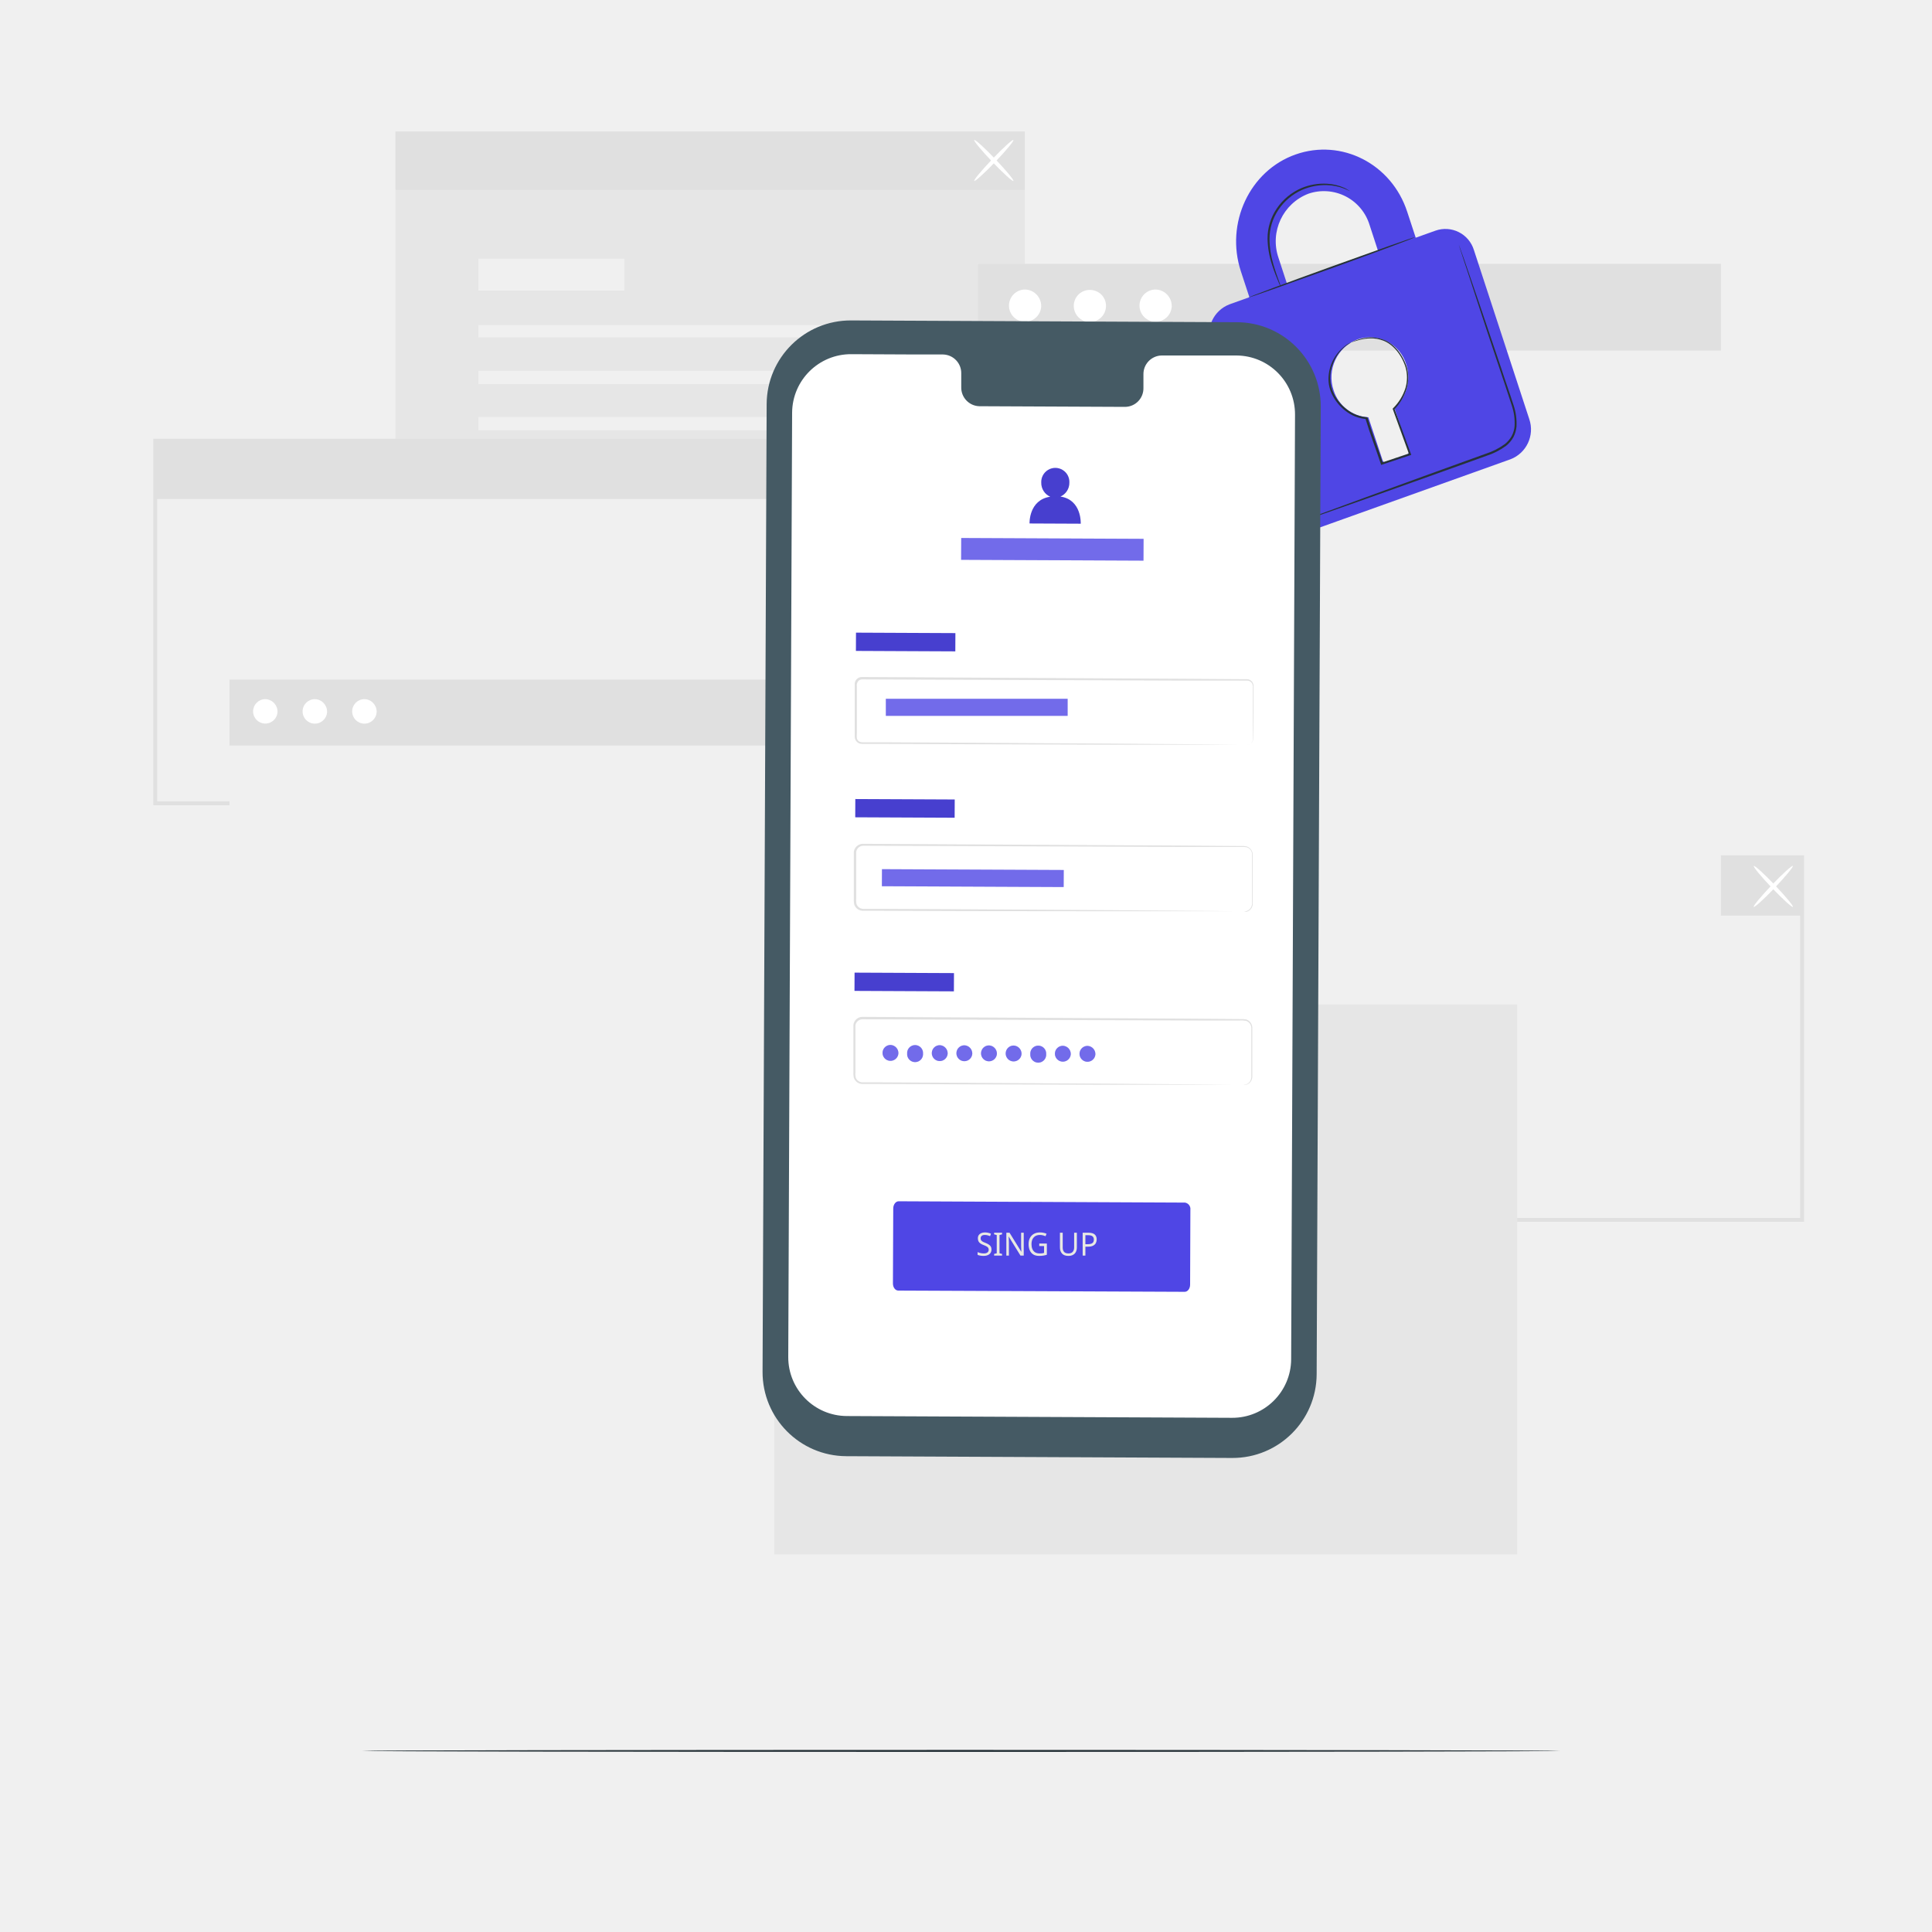
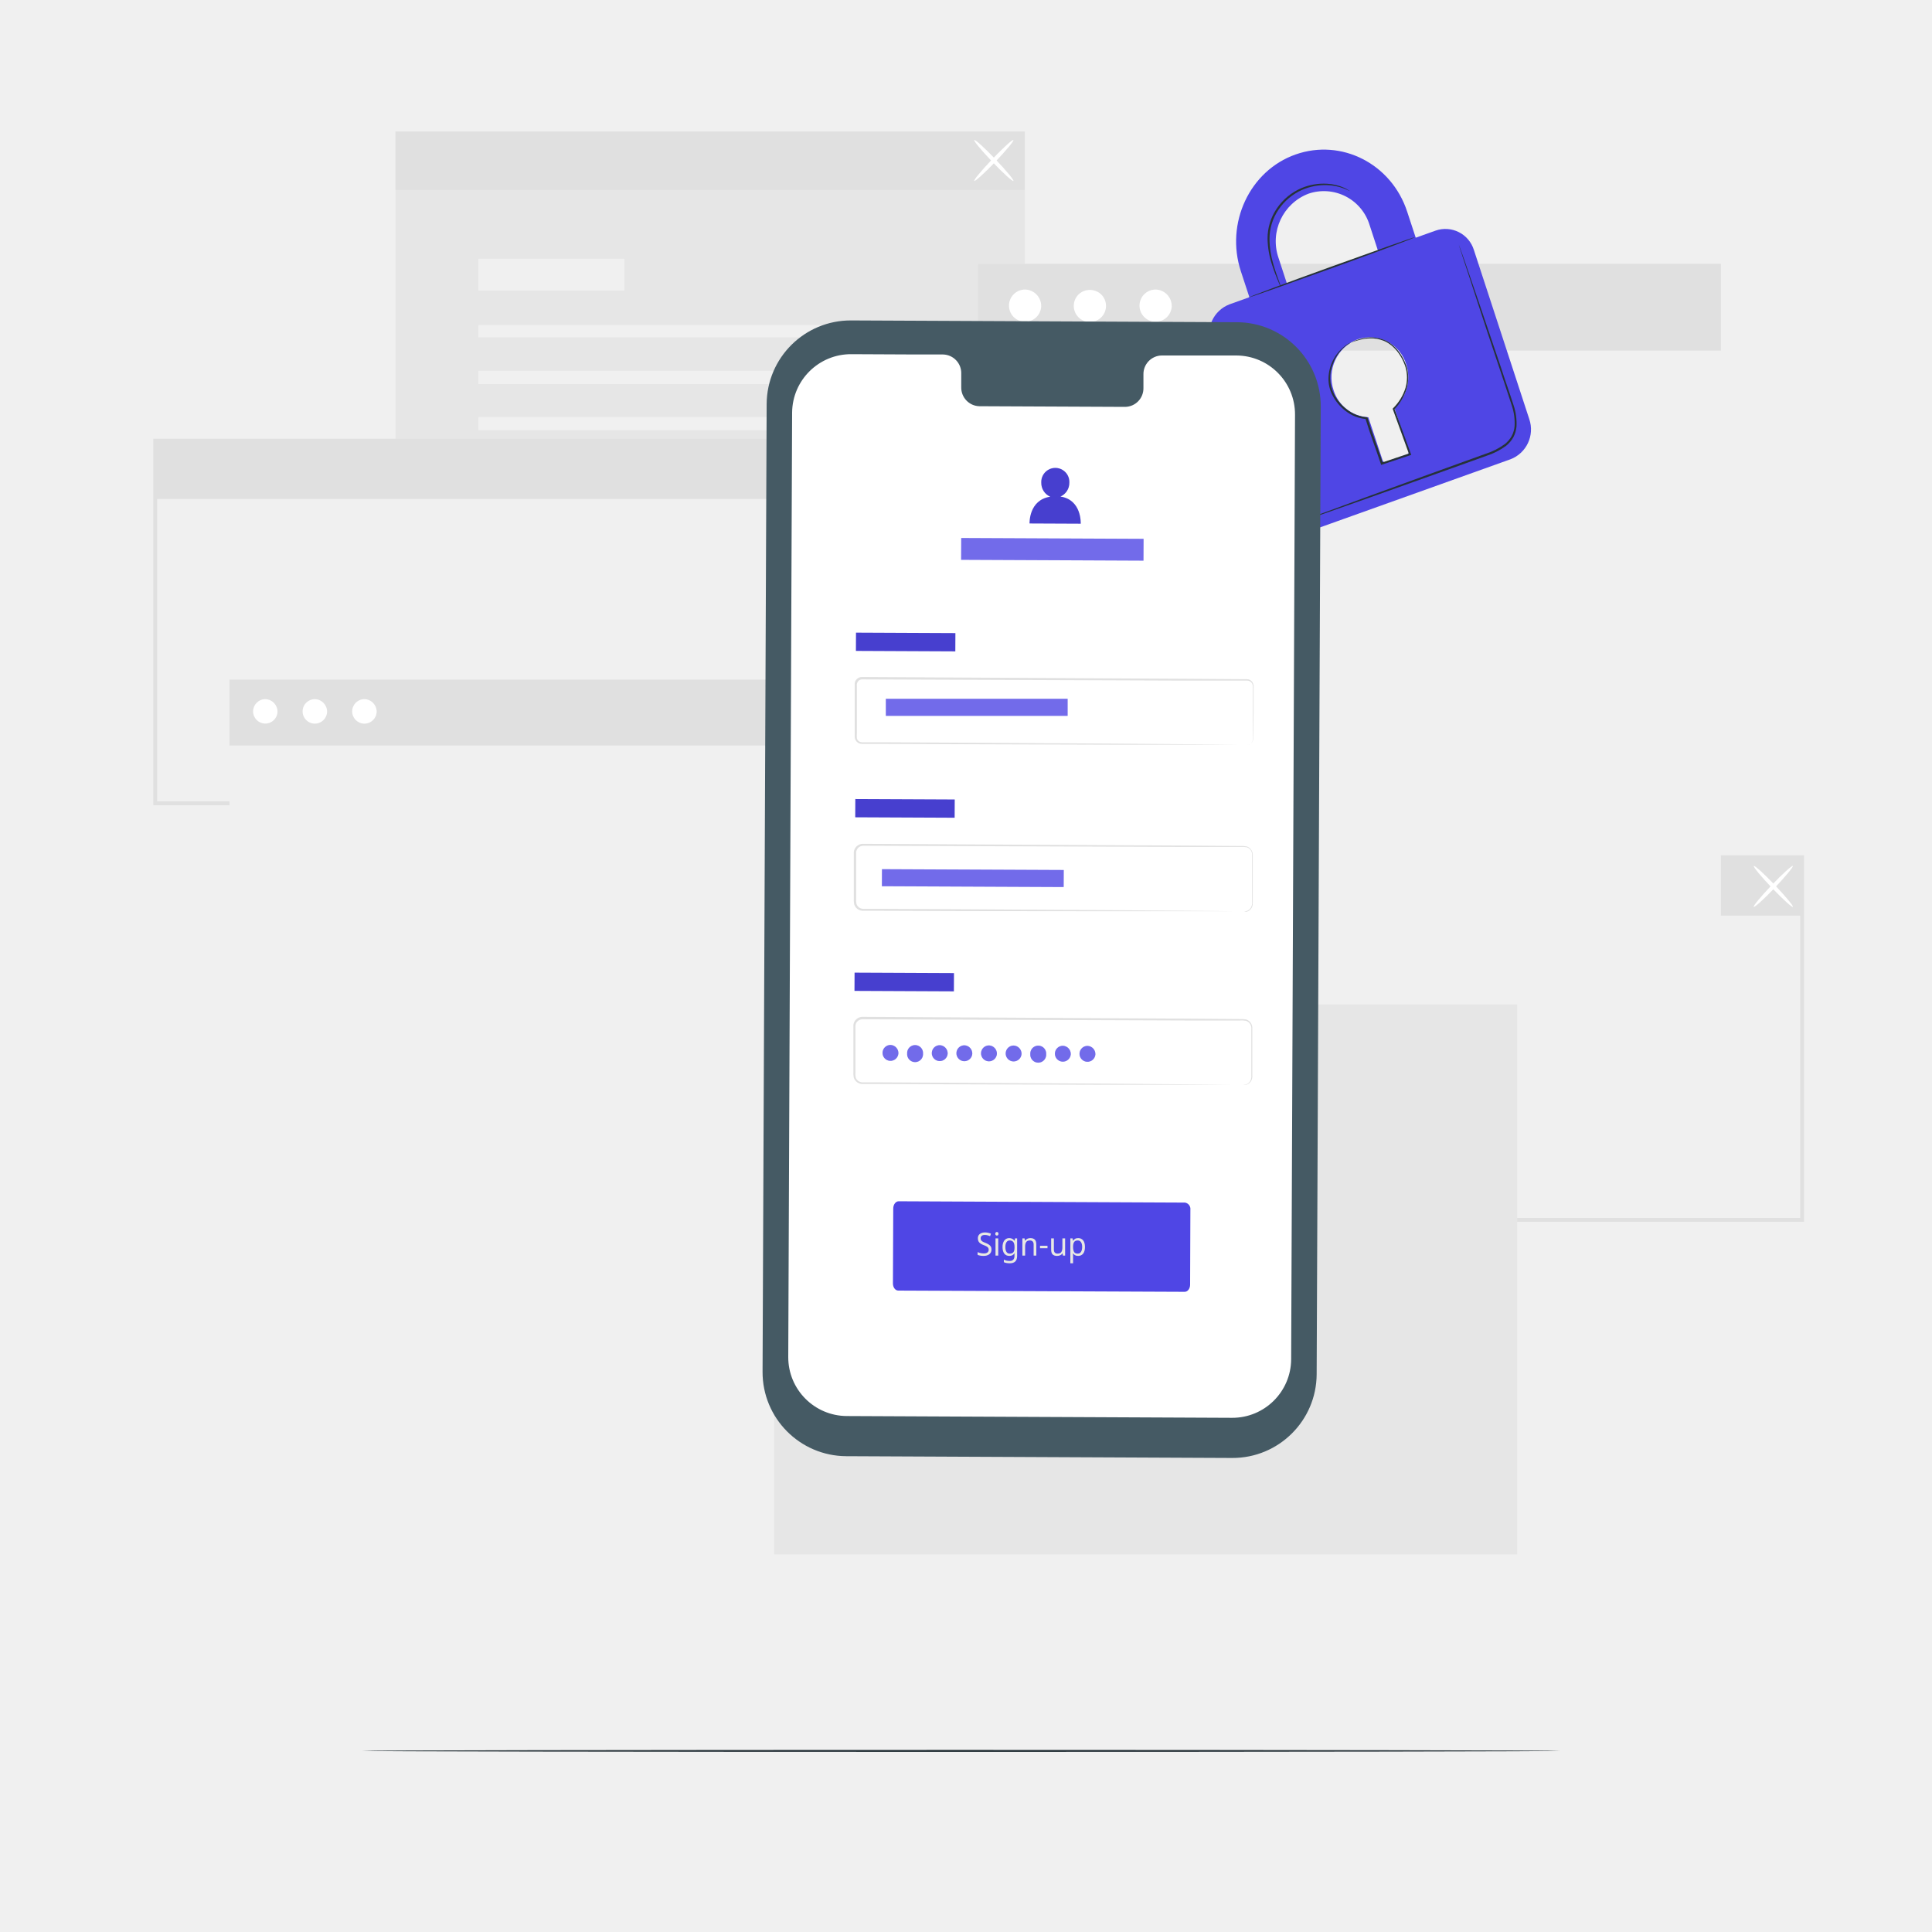
<svg xmlns="http://www.w3.org/2000/svg" viewBox="0 0 500 500">
  <g id="freepik--background-complete--inject-6">
    <path d="M466.89,316.2H303V221.36H466.89ZM304,315.2H465.89V222.36H304Z" style="fill:#e0e0e0" />
    <rect x="324.95" y="271.93" width="108.13" height="3.17" style="fill:#f0f0f0" />
    <rect x="324.95" y="283.75" width="115.58" height="3.46" style="fill:#f0f0f0" />
    <rect x="324.95" y="295.71" width="115.58" height="3.46" style="fill:#f0f0f0" />
    <rect x="324.95" y="254.76" width="37.79" height="8.23" style="fill:#f0f0f0" />
    <rect x="303.53" y="221.86" width="162.86" height="15.1" style="fill:#e0e0e0" />
    <path d="M453.86,234.7c-.21-.2,1.89-2.73,4.68-5.65s5.24-5.13,5.44-4.94-1.89,2.73-4.68,5.66S454.06,234.9,453.86,234.7Z" style="fill:#fff" />
    <path d="M464,234.7c-.2.2-2.64-2-5.44-4.93s-4.89-5.46-4.68-5.66,2.64,2,5.44,4.94S464.19,234.5,464,234.7Z" style="fill:#fff" />
    <rect x="102.36" y="34.05" width="162.86" height="93.85" style="fill:#e6e6e6" />
    <rect x="123.79" y="84.13" width="108.13" height="3.17" style="fill:#f0f0f0" />
    <rect x="123.79" y="95.95" width="115.58" height="3.46" style="fill:#f0f0f0" />
    <rect x="123.79" y="107.91" width="115.58" height="3.46" style="fill:#f0f0f0" />
    <rect x="123.79" y="66.96" width="37.79" height="8.23" style="fill:#f0f0f0" />
    <rect x="102.36" y="34.05" width="162.86" height="15.1" style="fill:#e0e0e0" />
    <path d="M252.14,46.82c-.21-.19,1.89-2.73,4.68-5.65s5.24-5.13,5.44-4.93-1.89,2.73-4.68,5.65S252.34,47,252.14,46.82Z" style="fill:#fff" />
    <path d="M262.26,46.82c-.2.2-2.64-2-5.44-4.93s-4.89-5.45-4.68-5.65,2.64,2,5.44,4.93S262.47,46.63,262.26,46.82Z" style="fill:#fff" />
    <path d="M203.54,208.39H39.68V113.54H203.54Zm-162.86-1H202.54V114.54H40.68Z" style="fill:#e0e0e0" />
    <rect x="61.61" y="164.12" width="108.13" height="3.17" style="fill:#f0f0f0" />
    <rect x="61.61" y="175.94" width="115.58" height="3.46" style="fill:#f0f0f0" />
    <rect x="61.61" y="187.9" width="115.58" height="3.46" style="fill:#f0f0f0" />
    <rect x="61.61" y="146.95" width="37.79" height="8.23" style="fill:#f0f0f0" />
    <rect x="40.18" y="114.04" width="162.86" height="15.1" style="fill:#e0e0e0" />
    <rect x="200.35" y="230.12" width="192.3" height="172.16" style="fill:#e6e6e6" />
    <rect x="59.38" y="175.89" width="150.64" height="156.51" style="fill:#f0f0f0" />
    <rect x="59.38" y="175.89" width="150.64" height="17.05" style="fill:#e0e0e0" />
    <path d="M71.82,184.24a3.16,3.16,0,1,1-3.16-3.3A3.24,3.24,0,0,1,71.82,184.24Z" style="fill:#fff" />
    <path d="M84.65,184.24a3.17,3.17,0,1,1-3.16-3.3A3.24,3.24,0,0,1,84.65,184.24Z" style="fill:#fff" />
    <path d="M97.48,184.24a3.17,3.17,0,1,1-3.16-3.3A3.24,3.24,0,0,1,97.48,184.24Z" style="fill:#fff" />
    <rect x="253.08" y="68.28" width="192.3" height="191.66" style="fill:#f0f0f0" />
    <rect x="253.08" y="68.28" width="192.3" height="22.45" style="fill:#e0e0e0" />
    <path d="M269.46,79.28a4.17,4.17,0,1,1-4.17-4.35A4.27,4.27,0,0,1,269.46,79.28Z" style="fill:#fff" />
    <path d="M285.13,76.34a4.17,4.17,0,1,1-6-.14A4.25,4.25,0,0,1,285.13,76.34Z" style="fill:#fff" />
    <path d="M303.24,79.28a4.17,4.17,0,1,1-4.17-4.35A4.27,4.27,0,0,1,303.24,79.28Z" style="fill:#fff" />
  </g>
  <g id="freepik--Floor--inject-6">
    <path d="M403.84,453.13c0,.14-69.44.26-155.07.26s-155.1-.12-155.1-.26,69.43-.26,155.1-.26S403.84,453,403.84,453.13Z" style="fill:#263238" />
  </g>
  <g id="freepik--Padlock--inject-6">
    <path d="M371.54,59.68l-5.15,1.84-2.21-6.73c-4.06-12.41-17-19-28.89-14.81s-18.22,17.8-14.16,30.21l2.21,6.73-5.17,1.85a8.22,8.22,0,0,0-4.82,10.28l14.33,43.79a7.73,7.73,0,0,0,9.86,5.11l53.37-19.09a8.26,8.26,0,0,0,4.87-10.38L381.44,64.69A7.71,7.71,0,0,0,371.54,59.68Zm-40.68,7a13.19,13.19,0,0,1,7.76-16.55,12.36,12.36,0,0,1,15.83,8.11l2.2,6.73-23.59,8.44Zm30,38.86,3.66,11.18a.91.91,0,0,1-.57,1.12l-5.13,1.83a.82.82,0,0,1-1-.54L354.13,108a10,10,0,0,1-9-7,10.51,10.51,0,0,1,6.19-13.18,9.85,9.85,0,0,1,12.61,6.46A10.68,10.68,0,0,1,360.87,105.57Z" style="fill:#4F46E5" />
    <path d="M366.16,61.4c0,.14-9.55,3.73-21.43,8S323.16,77.1,323.11,77s9.55-3.72,21.44-8S366.11,61.27,366.16,61.4Z" style="fill:#263238" />
    <path d="M377.5,63.24a1.75,1.75,0,0,1,.11.27c.08.2.17.46.29.78.26.73.62,1.74,1.07,3l3.84,11.18c1.6,4.74,3.51,10.36,5.63,16.6,1,3.13,2.18,6.39,3.28,9.82a15,15,0,0,1,.75,5.49,7.37,7.37,0,0,1-.81,2.77,7.64,7.64,0,0,1-1.89,2.23,18,18,0,0,1-5.08,2.59l-5.15,1.85-9.75,3.49-16.51,5.88-11.15,3.92-3,1-.8.26a.85.85,0,0,1-.27.07s.08,0,.25-.12l.78-.31,3-1.13,11.09-4.08,16.48-6,9.73-3.52,5.15-1.86a17.13,17.13,0,0,0,4.93-2.51,7.11,7.11,0,0,0,1.76-2.07,6.58,6.58,0,0,0,.75-2.57,14.39,14.39,0,0,0-.72-5.29c-1.08-3.4-2.22-6.69-3.25-9.82-2.08-6.25-4-11.89-5.52-16.63s-2.8-8.55-3.68-11.23c-.42-1.31-.74-2.33-1-3.07l-.24-.8A.93.93,0,0,1,377.5,63.24Z" style="fill:#263238" />
    <path d="M349.34,49.45s-.53-.26-1.51-.66a13.32,13.32,0,0,0-4.37-.88A15,15,0,0,0,337,49.13a14.4,14.4,0,0,0-6.11,5.11,13.52,13.52,0,0,0-2.35,7.59,23.39,23.39,0,0,0,1,6.55c.52,1.82,1.06,3.27,1.42,4.28a11.17,11.17,0,0,1,.52,1.58,8.78,8.78,0,0,1-.71-1.51c-.41-1-1-2.42-1.58-4.25a22.74,22.74,0,0,1-1.15-6.65,13.71,13.71,0,0,1,2.4-7.88,14.63,14.63,0,0,1,6.35-5.26,14.88,14.88,0,0,1,6.65-1.14,12.59,12.59,0,0,1,4.43,1.05,8.26,8.26,0,0,1,1.08.6A1.49,1.49,0,0,1,349.34,49.45Z" style="fill:#263238" />
    <path d="M349.8,88.58a3.45,3.45,0,0,1,.5-.25,9.93,9.93,0,0,1,1.55-.55,11.09,11.09,0,0,1,2.59-.44,8.78,8.78,0,0,1,3.51.53c2.56.9,4.91,3.51,6.07,7a10.08,10.08,0,0,1,0,5.74A13,13,0,0,1,360.8,106l.06-.27c1.33,3.65,2.78,7.61,4.28,11.74l.09.25-.25.09-2.29.76-5,1.67-.25.08-.08-.25c-1.37-4.14-2.87-8-4-11.79l.22.17a10,10,0,0,1-5.36-2.11,12.1,12.1,0,0,1-3.35-4,9.14,9.14,0,0,1-1.06-4.5,10.86,10.86,0,0,1,4.19-8.26,6.36,6.36,0,0,1,1.73-1,19.27,19.27,0,0,0-1.64,1.09A10.63,10.63,0,0,0,345,94.06a9.46,9.46,0,0,0,.31,8.07,11.74,11.74,0,0,0,3.27,3.84,9.52,9.52,0,0,0,5.11,2l.17,0,.05.15c1.1,3.72,2.61,7.61,4,11.77l-.33-.16,5-1.67,2.28-.77-.16.34c-1.49-4.13-2.93-8.1-4.25-11.75l0-.15.12-.12a12.74,12.74,0,0,0,3.16-5.17,9.67,9.67,0,0,0,0-5.49c-1.09-3.36-3.34-5.91-5.78-6.81a8.59,8.59,0,0,0-3.39-.57,11.46,11.46,0,0,0-2.56.35C350.51,88.29,349.81,88.63,349.8,88.58Z" style="fill:#263238" />
  </g>
  <g id="freepik--Device--inject-6">
    <path d="M318.89,377.32,219,376.86A21.77,21.77,0,0,1,197.35,355l1.06-250.41a21.75,21.75,0,0,1,21.86-21.66l99.88.46a21.77,21.77,0,0,1,21.66,21.85l-1.06,250.4A21.77,21.77,0,0,1,318.89,377.32Z" style="fill:#455a64" />
    <path d="M320,92,300.64,92a4.81,4.81,0,0,0-4.72,4.9l0,3.51a4.8,4.8,0,0,1-4.72,4.89l-37.74-.17a4.82,4.82,0,0,1-4.69-4.94l0-3.51a4.82,4.82,0,0,0-4.68-4.94l-6.81,0-16.95-.08A15.24,15.24,0,0,0,205,106.75l-1,244.42a15.23,15.23,0,0,0,15.16,15.3l99.68.46a15.24,15.24,0,0,0,15.31-15.17l1-244.42A15.25,15.25,0,0,0,320,92Z" style="fill:#fff" />
    <path d="M306.59,334.32,232.47,334c-.77,0-1.39-.84-1.38-1.86l.08-19.39c0-1,.63-1.86,1.4-1.86l74.12.34a1.68,1.68,0,0,1,1.38,1.87L308,332.47C308,333.5,307.36,334.33,306.59,334.32Z" style="fill:#4F46E5" />
-     <text transform="matrix(0.96, 0, 0, 1, 252.59, 324.95)" style="font-size:8.299px;fill:#e8e8e3;font-family:Montserrat-Regular, Montserrat">SING UP</text>
+     <text transform="matrix(0.96, 0, 0, 1, 252.59, 324.95)" style="font-size:8.299px;fill:#e8e8e3;font-family:Montserrat-Regular, Montserrat">Sign-up</text>
    <rect x="221.51" y="163.81" width="25.72" height="4.72" transform="translate(0.77 -1.08) rotate(0.26)" style="fill:#4F46E5" />
    <rect x="221.51" y="163.81" width="25.72" height="4.72" transform="translate(0.77 -1.08) rotate(0.26)" style="opacity:0.1" />
    <path d="M322.65,192.83a2.3,2.3,0,0,0,.59-.14,1.58,1.58,0,0,0,1-1.35c0-1.59,0-3.91,0-6.89,0-1.49,0-3.16,0-5,0-.45,0-.92,0-1.39a1.94,1.94,0,0,0-.28-1.31,1.5,1.5,0,0,0-1.19-.61h-1.56l-14.45,0-83.64-.31a1.33,1.33,0,0,0-1.1.55,1.91,1.91,0,0,0-.26,1.31c0,1,0,2,0,3q0,3,0,6c0,1,0,2,0,3a7.89,7.89,0,0,0,0,1.4,1.35,1.35,0,0,0,.78.9,1.56,1.56,0,0,0,.62.11h5.09l22.21.12,37.6.23,25.35.2,6.89.08,1.79,0c.41,0,.61,0,.61,0l-.61,0-1.79,0h-6.89l-25.35,0-37.6-.12-22.21-.09h-5.09a2,2,0,0,1-.82-.14,1.88,1.88,0,0,1-1.08-1.25,2.83,2.83,0,0,1-.06-.8v-.74c0-1,0-2,0-3q0-3,0-6c0-1,0-2,0-3a5.6,5.6,0,0,1,0-.8,1.7,1.7,0,0,1,.33-.81,1.84,1.84,0,0,1,1.52-.77l83.64.46,14.45.1,1.56,0a1.71,1.71,0,0,1,1.4.73,2.13,2.13,0,0,1,.32,1.47c0,.47,0,.94,0,1.39,0,1.82,0,3.49,0,5,0,3-.07,5.3-.09,6.9a1.62,1.62,0,0,1-1.05,1.39A1.2,1.2,0,0,1,322.65,192.83Z" style="fill:#e0e0e0" />
    <rect x="228.41" y="182.01" width="47.04" height="4.41" transform="matrix(1, 0, 0, 1, 0.85, -1.16)" style="fill:#4F46E5" />
    <rect x="228.41" y="182.01" width="47.04" height="4.41" transform="matrix(1, 0, 0, 1, 0.85, -1.16)" style="fill:#fff;opacity:0.2" />
    <rect x="221.33" y="206.87" width="25.72" height="4.72" transform="translate(0.97 -1.08) rotate(0.26)" style="fill:#4F46E5" />
    <rect x="221.33" y="206.87" width="25.72" height="4.72" transform="translate(0.97 -1.08) rotate(0.26)" style="opacity:0.1" />
    <path d="M322,235.89a5.17,5.17,0,0,0,.6-.11,2.05,2.05,0,0,0,1.26-1.14,2.8,2.8,0,0,0,.18-1.27c0-.48,0-1,0-1.58,0-1.16,0-2.48,0-4v-6.35a2.15,2.15,0,0,0-.29-1.32,1.94,1.94,0,0,0-1.09-.85,6.13,6.13,0,0,0-1.51-.08l-14.39,0-83.35-.31a1.85,1.85,0,0,0-1.83,1.61c0,.95,0,2,0,3q0,3,0,6c0,1,0,2,0,3a5.74,5.74,0,0,0,.06,1.4,1.9,1.9,0,0,0,.73,1,2.08,2.08,0,0,0,1.24.32H225l2.89,0,22.13.11,37.47.23,25.26.2,6.87.08,1.79,0,.6,0-.6,0-1.79,0-6.87,0-25.26,0L250,235.79l-22.13-.08h-4.35a2.51,2.51,0,0,1-1.53-.41,2.4,2.4,0,0,1-.94-1.31,6.3,6.3,0,0,1-.08-1.54c0-1,0-2,0-3q0-3,0-6c0-1,0-2,0-3a2.37,2.37,0,0,1,2.35-2.07l83.35.46,14.39.11a6.19,6.19,0,0,1,1.6.11,2.21,2.21,0,0,1,1.23,1,2.41,2.41,0,0,1,.32,1.46c0,.47,0,.93,0,1.39,0,1.81,0,3.47,0,5s0,2.82,0,4c0,.57,0,1.1,0,1.59a2.79,2.79,0,0,1-.21,1.31,2.12,2.12,0,0,1-1.35,1.14A1.88,1.88,0,0,1,322,235.89Z" style="fill:#e0e0e0" />
    <rect x="221.14" y="251.79" width="25.72" height="4.72" transform="translate(1.17 -1.07) rotate(0.26)" style="fill:#4F46E5" />
    <rect x="221.14" y="251.79" width="25.72" height="4.72" transform="translate(1.17 -1.07) rotate(0.26)" style="opacity:0.1" />
    <path d="M321.8,280.8a4.78,4.78,0,0,0,.6-.11,2.06,2.06,0,0,0,1.26-1.13,2.82,2.82,0,0,0,.18-1.27c0-.49,0-1,0-1.59,0-1.15,0-2.48,0-4v-6.35a2.15,2.15,0,0,0-.29-1.32,2,2,0,0,0-1.09-.84,6.11,6.11,0,0,0-1.51-.09l-14.39,0-83.35-.31a1.85,1.85,0,0,0-1.83,1.61c0,1,0,2,0,3,0,2,0,4,0,6,0,1,0,2,0,3a5.66,5.66,0,0,0,.06,1.39,1.83,1.83,0,0,0,.73,1,2,2,0,0,0,1.24.32h4.35l22.13.12,37.47.23,25.26.2,6.87.08,1.79,0c.4,0,.6,0,.6,0s-.2,0-.6,0l-1.79,0-6.87,0-25.26,0-37.47-.11-22.13-.09h-4.35a2.45,2.45,0,0,1-1.53-.41,2.4,2.4,0,0,1-.94-1.31,6.3,6.3,0,0,1-.08-1.54c0-1,0-2,0-3q0-3,0-6c0-1,0-2,0-3.05a2.36,2.36,0,0,1,2.34-2.07l83.35.46,14.39.11a6.19,6.19,0,0,1,1.6.11,2.21,2.21,0,0,1,1.23,1,2.41,2.41,0,0,1,.32,1.46c0,.47,0,.94,0,1.39,0,1.81,0,3.47,0,5s0,2.82,0,4c0,.57,0,1.1,0,1.59a2.74,2.74,0,0,1-.21,1.31,2.12,2.12,0,0,1-1.35,1.14A1.58,1.58,0,0,1,321.8,280.8Z" style="fill:#e0e0e0" />
    <rect x="228.23" y="225.07" width="47.04" height="4.41" transform="translate(1.05 -1.16) rotate(0.26)" style="fill:#4F46E5" />
    <rect x="228.23" y="225.07" width="47.04" height="4.41" transform="translate(1.05 -1.16) rotate(0.26)" style="fill:#fff;opacity:0.2" />
    <path d="M232.51,272.64a2.06,2.06,0,1,1-2-2.21A2.12,2.12,0,0,1,232.51,272.64Z" style="fill:#4F46E5" />
    <path d="M238.88,272.67a2.06,2.06,0,1,1-4.11,0,2.06,2.06,0,1,1,4.11,0Z" style="fill:#4F46E5" />
    <path d="M245.26,272.7a2.06,2.06,0,1,1-2-2.21A2.13,2.13,0,0,1,245.26,272.7Z" style="fill:#4F46E5" />
    <path d="M251.63,272.73a2.06,2.06,0,1,1-2-2.21A2.13,2.13,0,0,1,251.63,272.73Z" style="fill:#4F46E5" />
    <path d="M258,272.75a2.06,2.06,0,1,1-2-2.2A2.13,2.13,0,0,1,258,272.75Z" style="fill:#4F46E5" />
    <path d="M264.38,272.78a2.06,2.06,0,1,1-2.05-2.2A2.13,2.13,0,0,1,264.38,272.78Z" style="fill:#4F46E5" />
    <path d="M270.75,272.81a2.06,2.06,0,1,1-4.11,0,2.06,2.06,0,1,1,4.11,0Z" style="fill:#4F46E5" />
    <path d="M277.12,272.84a2.06,2.06,0,1,1-2.05-2.2A2.13,2.13,0,0,1,277.12,272.84Z" style="fill:#4F46E5" />
    <path d="M283.49,272.87a2.06,2.06,0,1,1-2-2.2A2.13,2.13,0,0,1,283.49,272.87Z" style="fill:#4F46E5" />
    <g style="opacity:0.2">
      <path d="M232.51,272.64a2.06,2.06,0,1,1-2-2.21A2.12,2.12,0,0,1,232.51,272.64Z" style="fill:#fff" />
      <path d="M238.88,272.67a2.06,2.06,0,1,1-4.11,0,2.06,2.06,0,1,1,4.11,0Z" style="fill:#fff" />
      <path d="M245.26,272.7a2.06,2.06,0,1,1-2-2.21A2.13,2.13,0,0,1,245.26,272.7Z" style="fill:#fff" />
      <path d="M251.63,272.73a2.06,2.06,0,1,1-2-2.21A2.13,2.13,0,0,1,251.63,272.73Z" style="fill:#fff" />
      <path d="M258,272.75a2.06,2.06,0,1,1-2-2.2A2.13,2.13,0,0,1,258,272.75Z" style="fill:#fff" />
      <path d="M264.38,272.78a2.06,2.06,0,1,1-2.05-2.2A2.13,2.13,0,0,1,264.38,272.78Z" style="fill:#fff" />
      <path d="M270.75,272.81a2.06,2.06,0,1,1-4.11,0,2.06,2.06,0,1,1,4.11,0Z" style="fill:#fff" />
      <path d="M277.12,272.84a2.06,2.06,0,1,1-2.05-2.2A2.13,2.13,0,0,1,277.12,272.84Z" style="fill:#fff" />
      <path d="M283.49,272.87a2.06,2.06,0,1,1-2-2.2A2.13,2.13,0,0,1,283.49,272.87Z" style="fill:#fff" />
    </g>
    <path d="M274.44,128.51a3.87,3.87,0,0,0,2.31-3.59,3.64,3.64,0,1,0-7.27,0,3.88,3.88,0,0,0,2.32,3.63c-5.6.84-5.35,6.92-5.35,6.92l13.24.06S280,129.34,274.44,128.51Z" style="fill:#4F46E5" />
    <path d="M274.44,128.51a3.87,3.87,0,0,0,2.31-3.59,3.64,3.64,0,1,0-7.27,0,3.88,3.88,0,0,0,2.32,3.63c-5.6.84-5.35,6.92-5.35,6.92l13.24.06S280,129.34,274.44,128.51Z" style="opacity:0.1" />
    <rect x="248.74" y="139.37" width="47.19" height="5.64" transform="translate(0.66 -1.26) rotate(0.26)" style="fill:#4F46E5" />
    <rect x="248.74" y="139.37" width="47.19" height="5.64" transform="translate(0.66 -1.26) rotate(0.26)" style="fill:#fff;opacity:0.2" />
  </g>
</svg>
